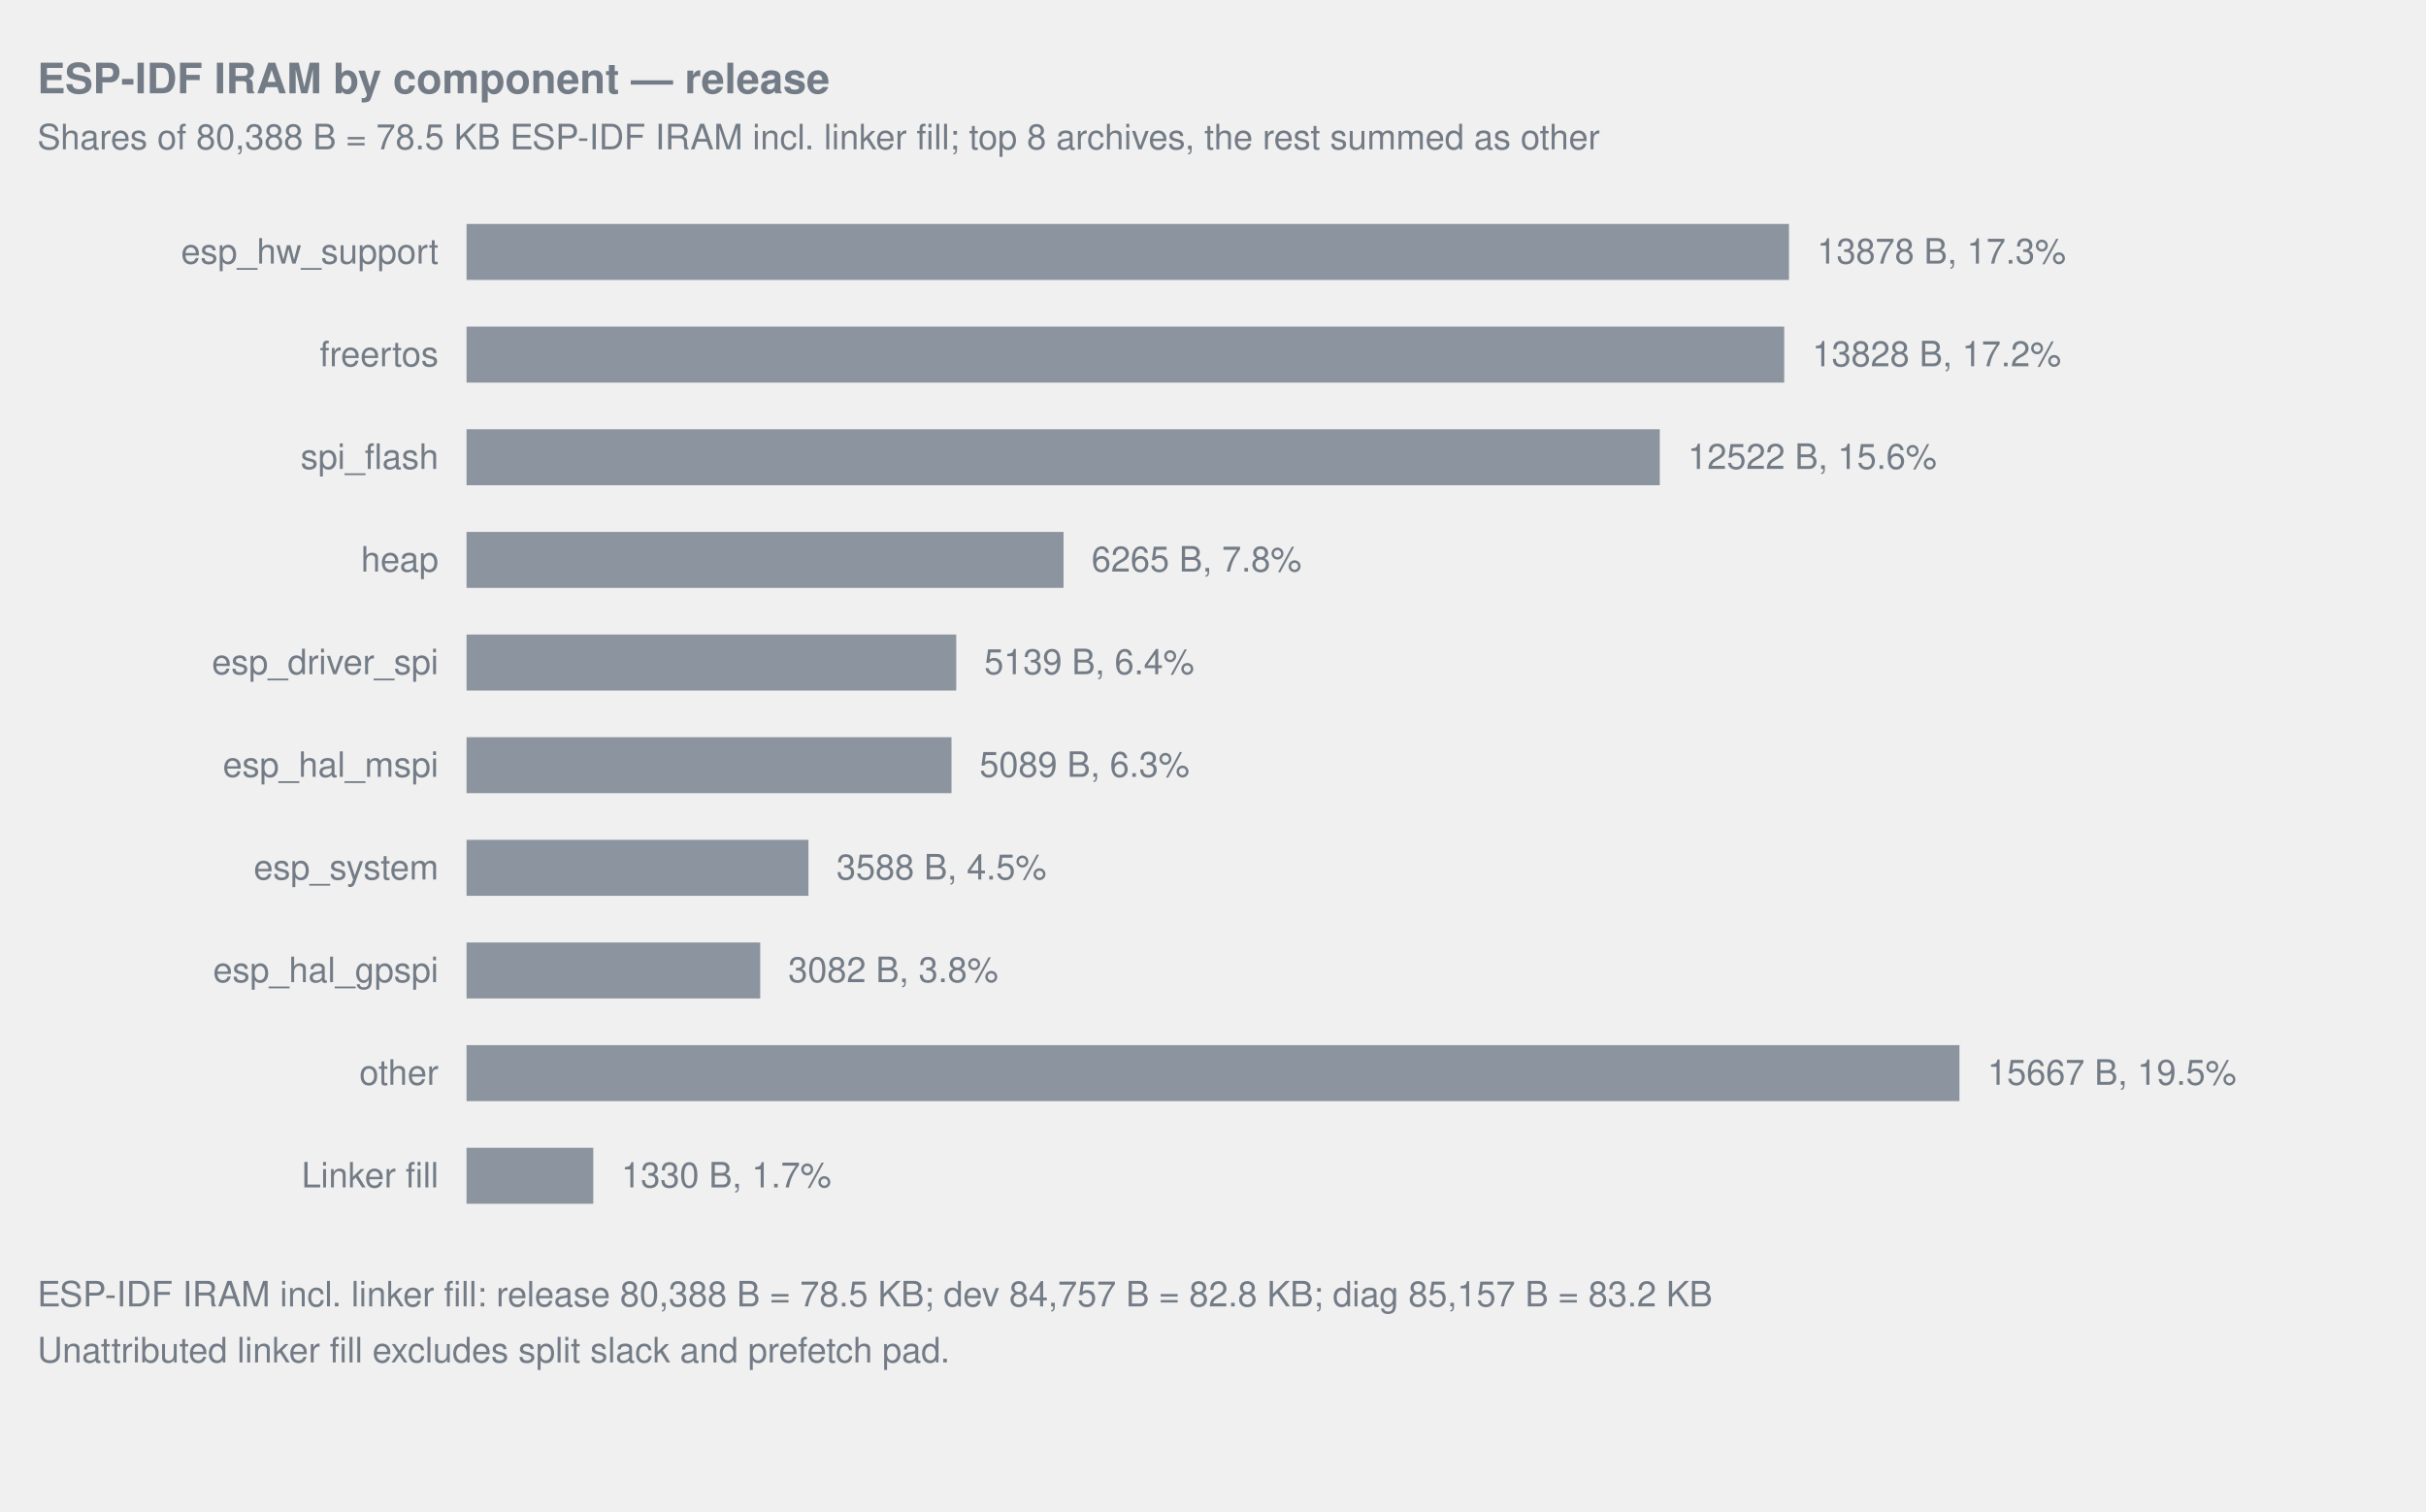
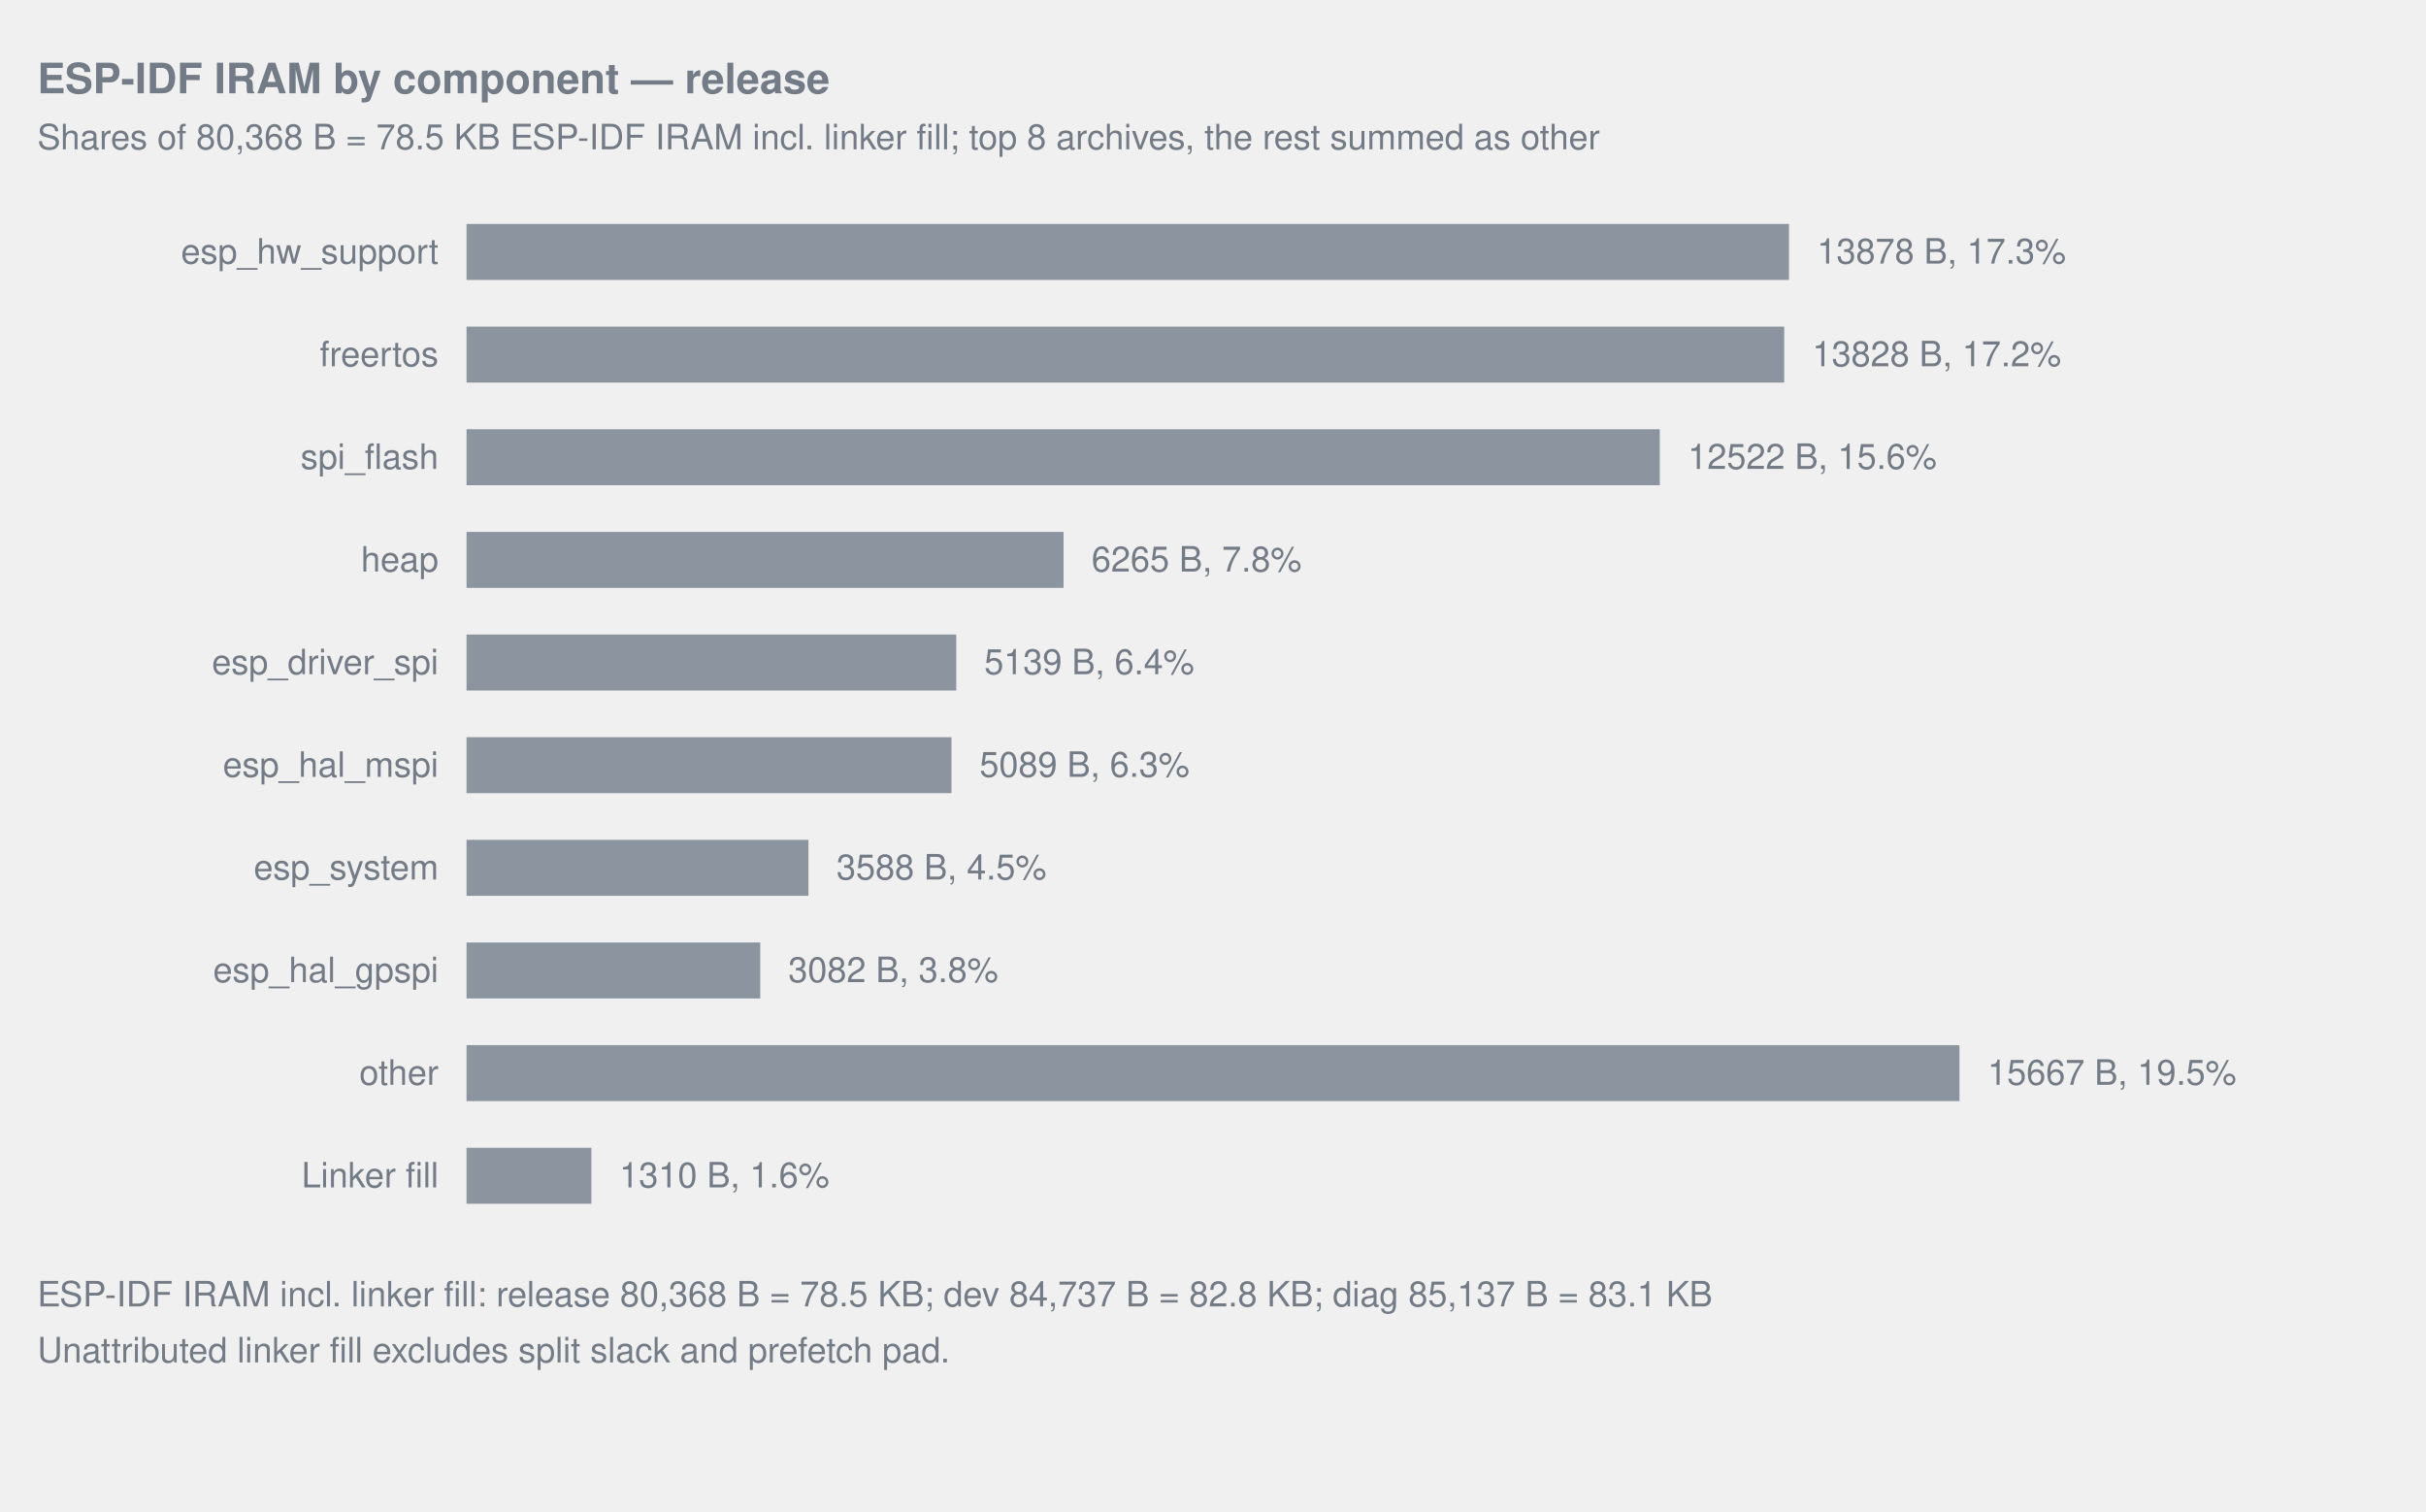
<svg xmlns="http://www.w3.org/2000/svg" width="1040" viewBox="0 0 1040 648" role="img">
  <style>text{fill:#737c86;font-family:-apple-system,Segoe UI,Helvetica,Arial,sans-serif;font-size:15px}.title{font-size:18px;font-weight:600}.note{font-size:12px}.inside{fill:#1f2328}.overlay-inside{fill:#ffffff}</style>
  <text x="16" y="40" text-anchor="start" class="title">ESP-IDF IRAM by component — release</text>
-   <text x="16" y="64" text-anchor="start">Shares of 80,388 B = 78.5 KB ESP-IDF IRAM incl. linker fill; top 8 archives, the rest summed as other</text>
+   <text x="16" y="64" text-anchor="start">Shares of 80,368 B = 78.5 KB ESP-IDF IRAM incl. linker fill; top 8 archives, the rest summed as other</text>
  <text x="188" y="113" text-anchor="end">esp_hw_support</text>
  <rect x="200.00" y="96" width="566.92" height="24" fill="#8c959f" data-label="esp_hw_support" data-bytes="13878" />
  <text x="778.92" y="113" text-anchor="start">13878 B, 17.3%</text>
  <text x="188" y="157" text-anchor="end">freertos</text>
  <rect x="200.00" y="140" width="564.88" height="24" fill="#8c959f" data-label="freertos" data-bytes="13828" />
  <text x="776.88" y="157" text-anchor="start">13828 B, 17.2%</text>
  <text x="188" y="201" text-anchor="end">spi_flash</text>
  <rect x="200.00" y="184" width="511.53" height="24" fill="#8c959f" data-label="spi_flash" data-bytes="12522" />
  <text x="723.53" y="201" text-anchor="start">12522 B, 15.6%</text>
  <text x="188" y="245" text-anchor="end">heap</text>
  <rect x="200.00" y="228" width="255.93" height="24" fill="#8c959f" data-label="heap" data-bytes="6265" />
  <text x="467.93" y="245" text-anchor="start">6265 B, 7.8%</text>
  <text x="188" y="289" text-anchor="end">esp_driver_spi</text>
  <rect x="200.00" y="272" width="209.93" height="24" fill="#8c959f" data-label="esp_driver_spi" data-bytes="5139" />
  <text x="421.93" y="289" text-anchor="start">5139 B, 6.4%</text>
  <text x="188" y="333" text-anchor="end">esp_hal_mspi</text>
  <rect x="200.00" y="316" width="207.89" height="24" fill="#8c959f" data-label="esp_hal_mspi" data-bytes="5089" />
  <text x="419.89" y="333" text-anchor="start">5089 B, 6.3%</text>
  <text x="188" y="377" text-anchor="end">esp_system</text>
  <rect x="200.00" y="360" width="146.57" height="24" fill="#8c959f" data-label="esp_system" data-bytes="3588" />
  <text x="358.57" y="377" text-anchor="start">3588 B, 4.5%</text>
  <text x="188" y="421" text-anchor="end">esp_hal_gpspi</text>
  <rect x="200.00" y="404" width="125.90" height="24" fill="#8c959f" data-label="esp_hal_gpspi" data-bytes="3082" />
  <text x="337.90" y="421" text-anchor="start">3082 B, 3.8%</text>
  <text x="188" y="465" text-anchor="end">other</text>
  <rect x="200.00" y="448" width="640.00" height="24" fill="#8c959f" data-label="other" data-bytes="15667" />
  <text x="852.00" y="465" text-anchor="start">15667 B, 19.5%</text>
  <text x="188" y="509" text-anchor="end">Linker fill</text>
-   <rect x="200.00" y="492" width="54.33" height="24" fill="#8c959f" data-label="Linker fill" data-bytes="1330" />
-   <text x="266.33" y="509" text-anchor="start">1330 B, 1.7%</text>
-   <text x="16" y="560" text-anchor="start">ESP-IDF IRAM incl. linker fill: release 80,388 B = 78.5 KB; dev 84,757 B = 82.8 KB; diag 85,157 B = 83.2 KB</text>
+   <rect x="200.00" y="492" width="53.51" height="24" fill="#8c959f" data-label="Linker fill" data-bytes="1310" />
+   <text x="265.51" y="509" text-anchor="start">1310 B, 1.6%</text>
+   <text x="16" y="560" text-anchor="start">ESP-IDF IRAM incl. linker fill: release 80,368 B = 78.5 KB; dev 84,737 B = 82.8 KB; diag 85,137 B = 83.1 KB</text>
  <text x="16" y="584" text-anchor="start">Unattributed linker fill excludes split slack and prefetch pad.</text>
</svg>
